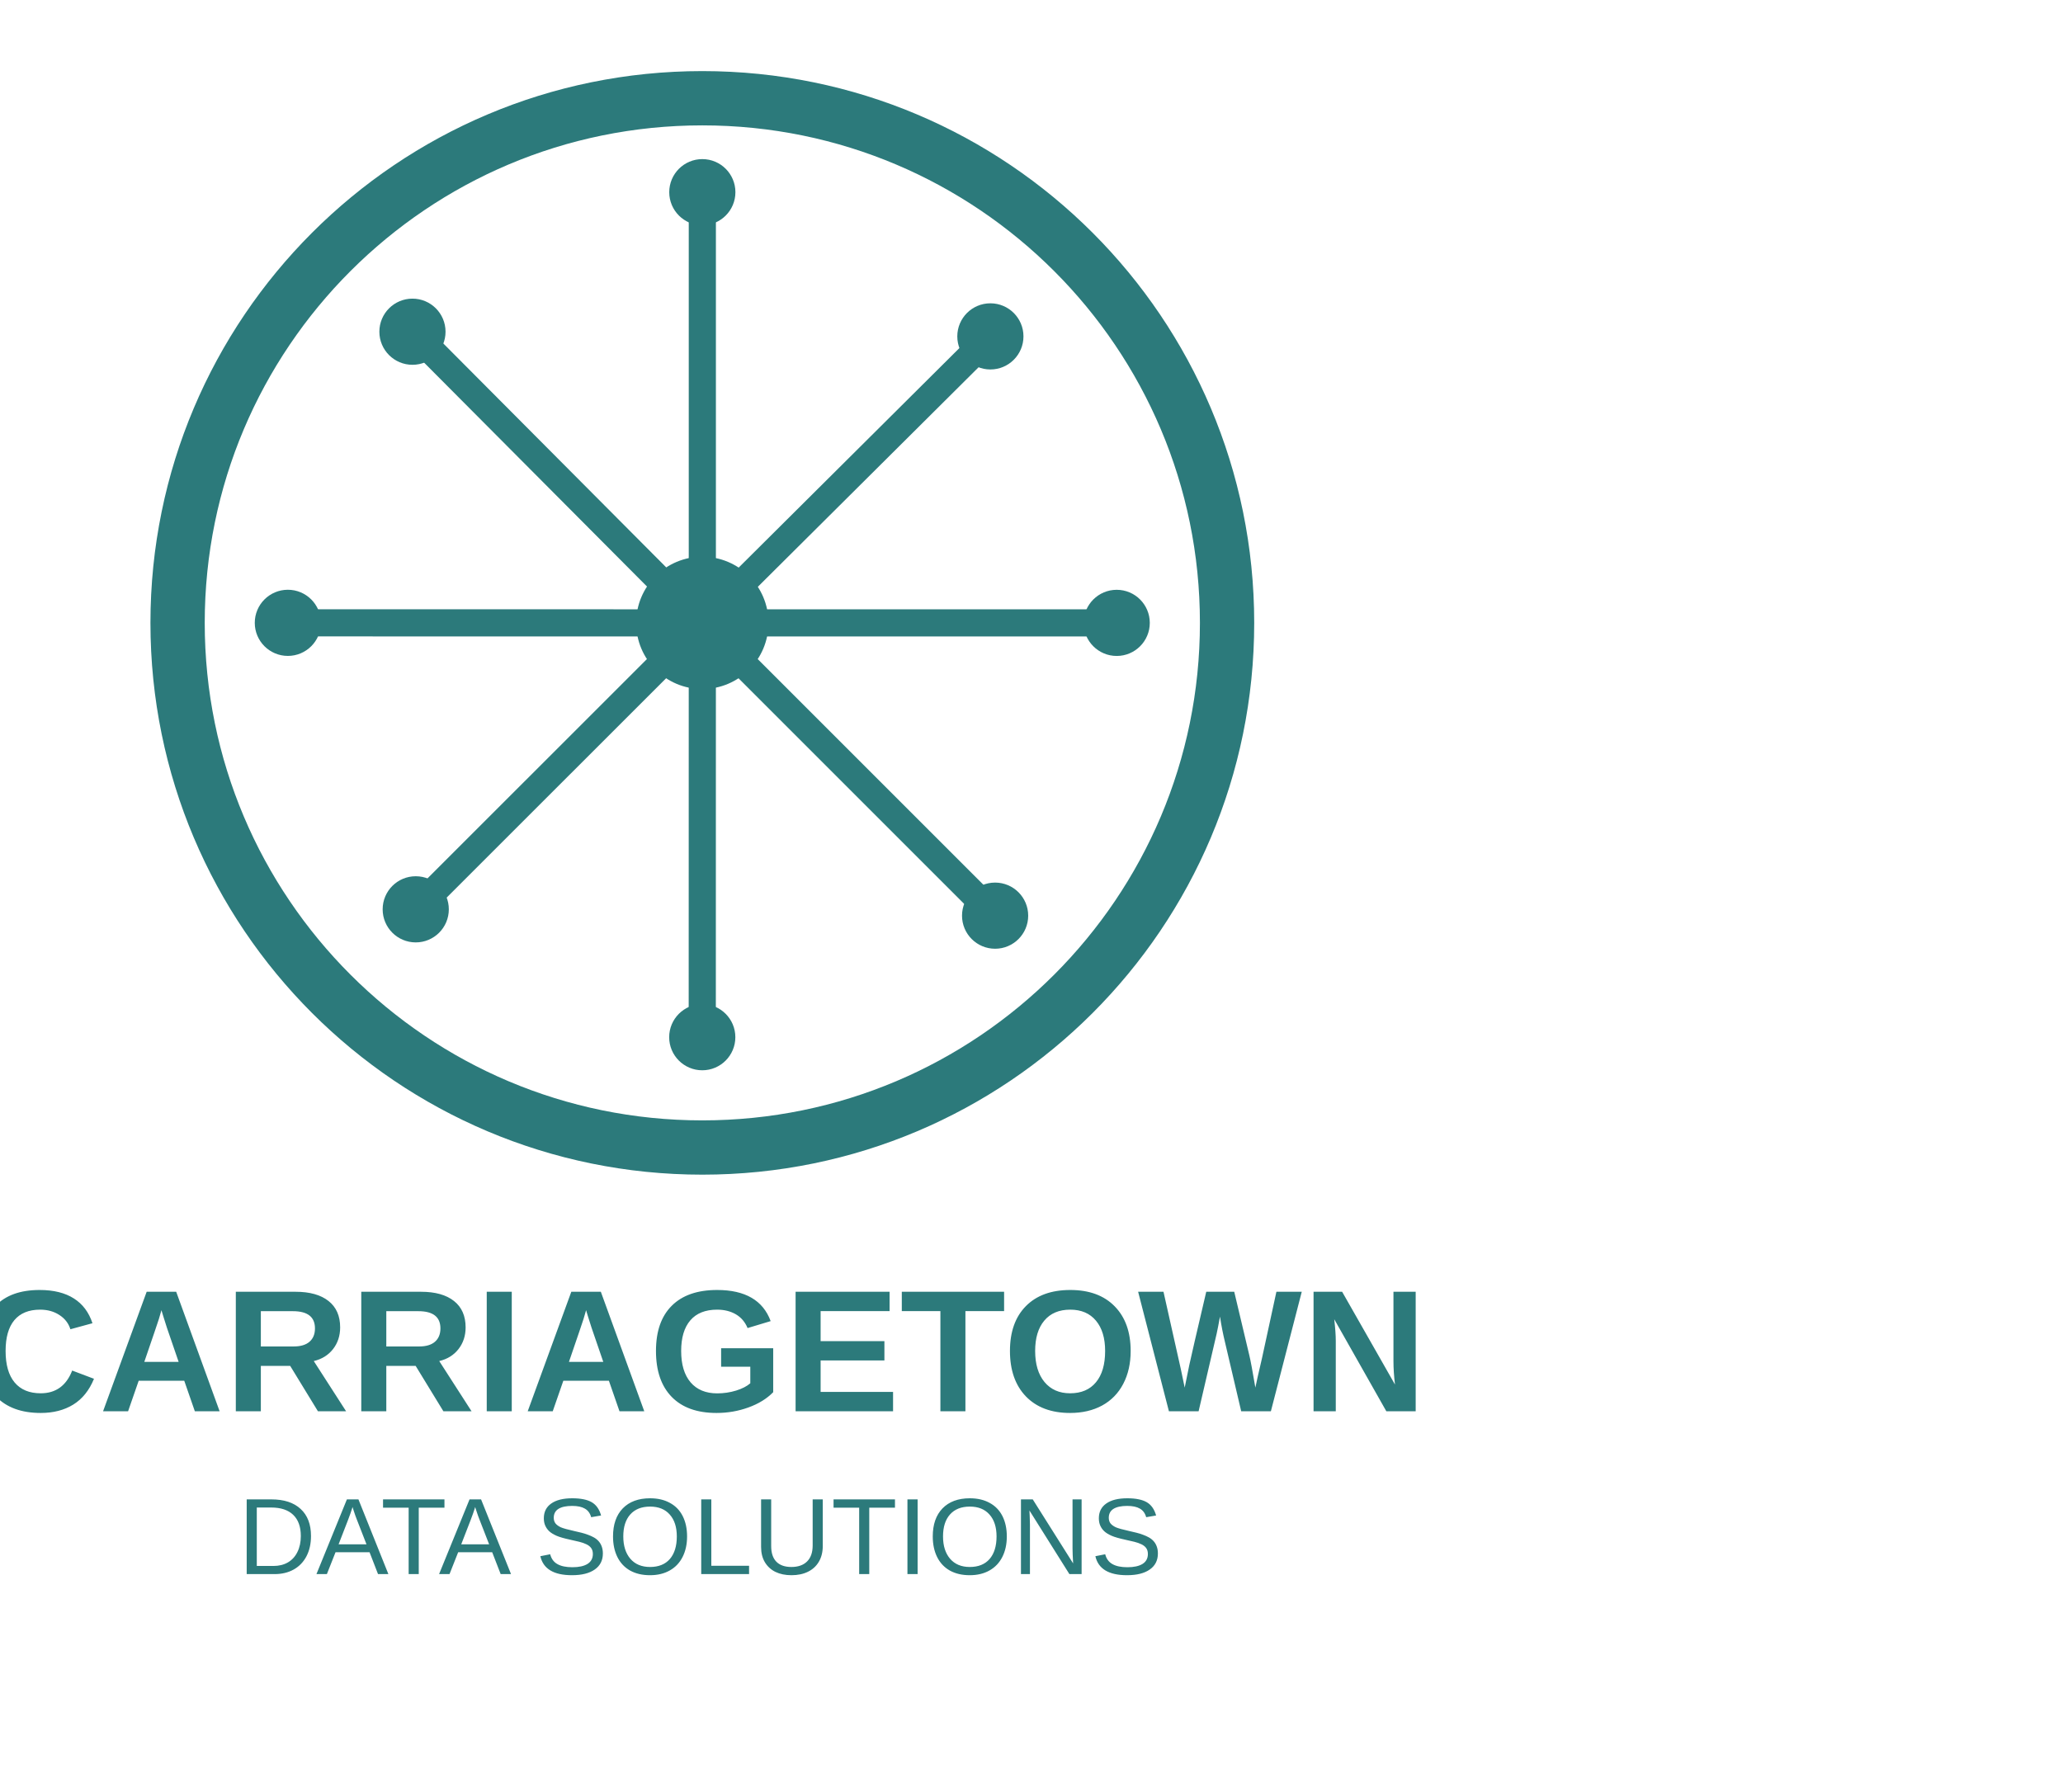
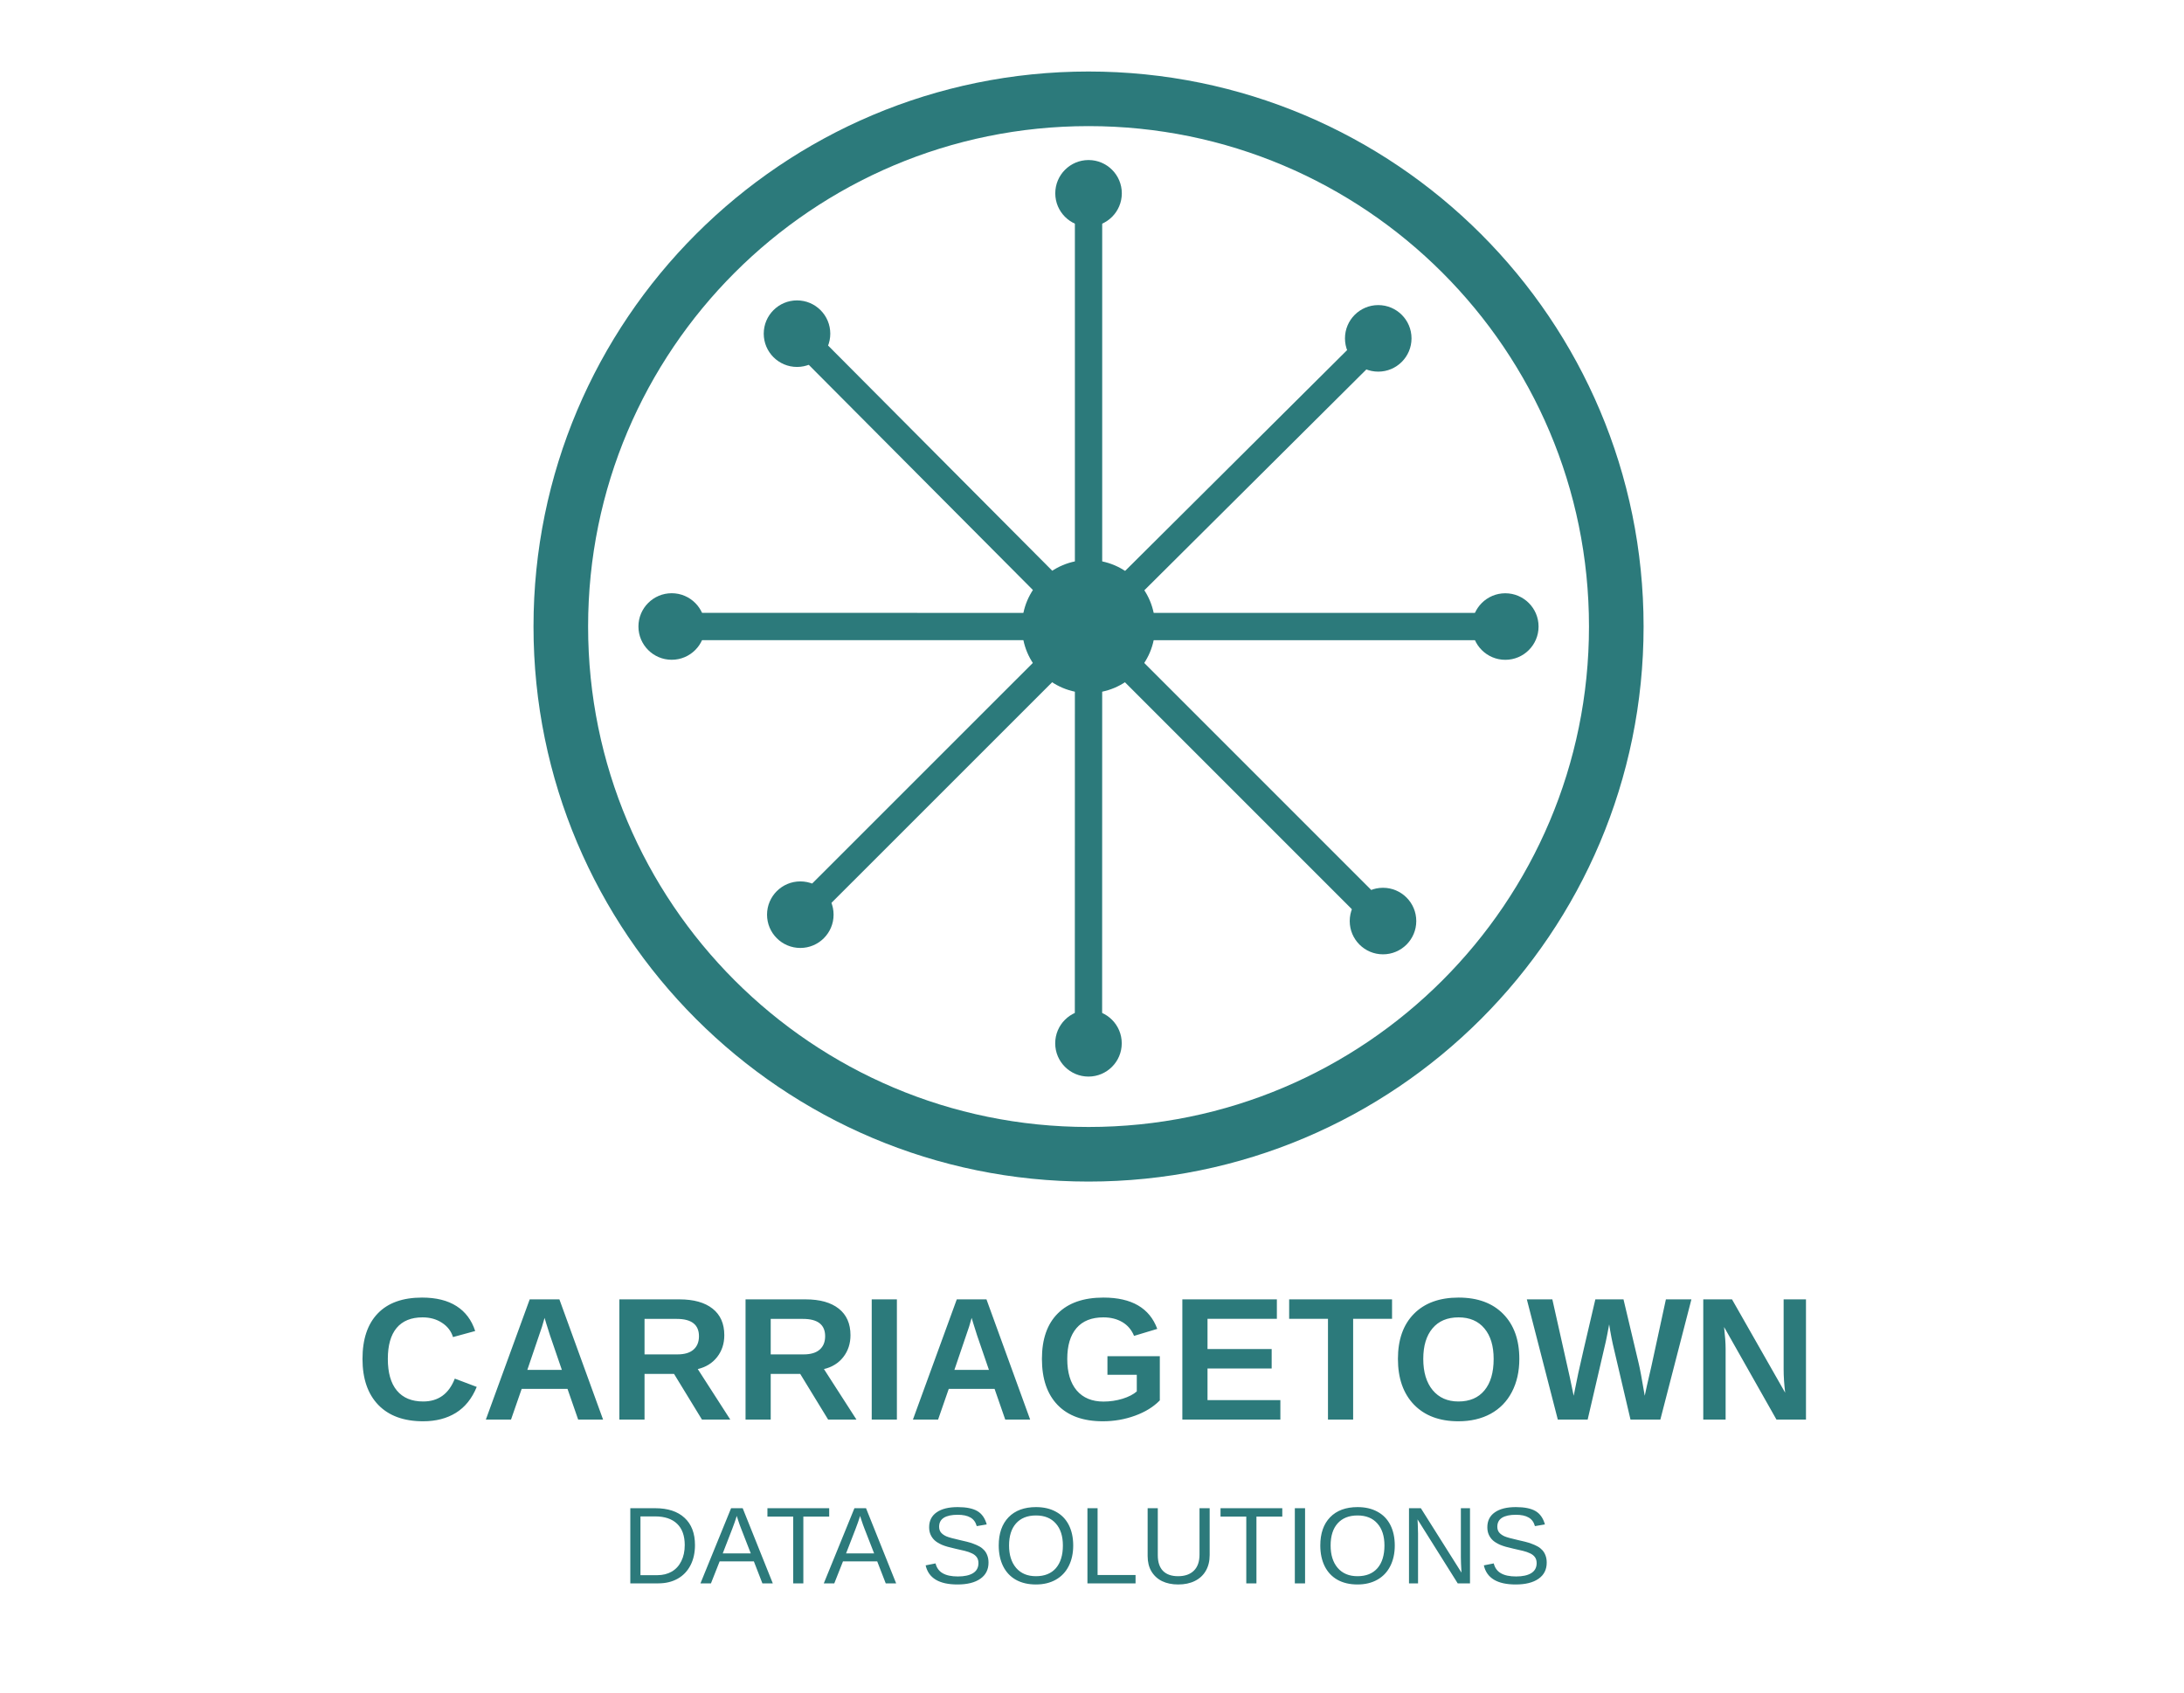
- <svg xmlns="http://www.w3.org/2000/svg" viewBox="590 230 380 330" width="380" height="330">
+ <svg xmlns="http://www.w3.org/2000/svg" viewBox="520 230 400 310" width="400" height="310">
  <g>
    <circle cx="719.367" cy="344.754" r="96.656" fill="none" stroke="#2C7A7B" stroke-width="10" />
    <circle cx="719.367" cy="344.754" r="12.188" fill="#2C7A7B" />
    <circle cx="719.367" cy="265.406" r="6.094" fill="#2C7A7B" />
    <circle cx="795.695" cy="344.754" r="6.094" fill="#2C7A7B" />
    <circle cx="719.355" cy="421.086" r="6.094" fill="#2C7A7B" />
    <circle cx="643.023" cy="344.746" r="6.094" fill="#2C7A7B" />
    <circle cx="665.973" cy="291.113" r="6.094" fill="#2C7A7B" />
    <circle cx="773.297" cy="398.695" r="6.094" fill="#2C7A7B" />
    <circle cx="772.426" cy="291.973" r="6.094" fill="#2C7A7B" />
    <circle cx="666.578" cy="397.527" r="6.094" fill="#2C7A7B" />
    <line x1="719.367" y1="344.754" x2="719.367" y2="265.406" stroke="#2C7A7B" stroke-width="5" />
    <line x1="719.367" y1="344.754" x2="795.695" y2="344.754" stroke="#2C7A7B" stroke-width="5" />
    <line x1="719.367" y1="344.754" x2="719.355" y2="421.086" stroke="#2C7A7B" stroke-width="5" />
    <line x1="719.367" y1="344.754" x2="643.023" y2="344.746" stroke="#2C7A7B" stroke-width="5" />
    <line x1="719.367" y1="344.754" x2="665.973" y2="291.113" stroke="#2C7A7B" stroke-width="5" />
    <line x1="719.367" y1="344.754" x2="773.297" y2="398.695" stroke="#2C7A7B" stroke-width="5" />
    <line x1="719.367" y1="344.754" x2="772.426" y2="291.973" stroke="#2C7A7B" stroke-width="5" />
    <line x1="719.367" y1="344.754" x2="666.578" y2="397.527" stroke="#2C7A7B" stroke-width="5" />
  </g>
  <text x="719" y="490" font-family="Arial, Helvetica, sans-serif" font-size="32" font-weight="700" fill="#2C7A7B" text-anchor="middle">CARRIAGETOWN</text>
  <text x="719" y="520" font-family="Arial, Helvetica, sans-serif" font-size="20" font-weight="400" fill="#2C7A7B" text-anchor="middle">DATA SOLUTIONS</text>
</svg>
